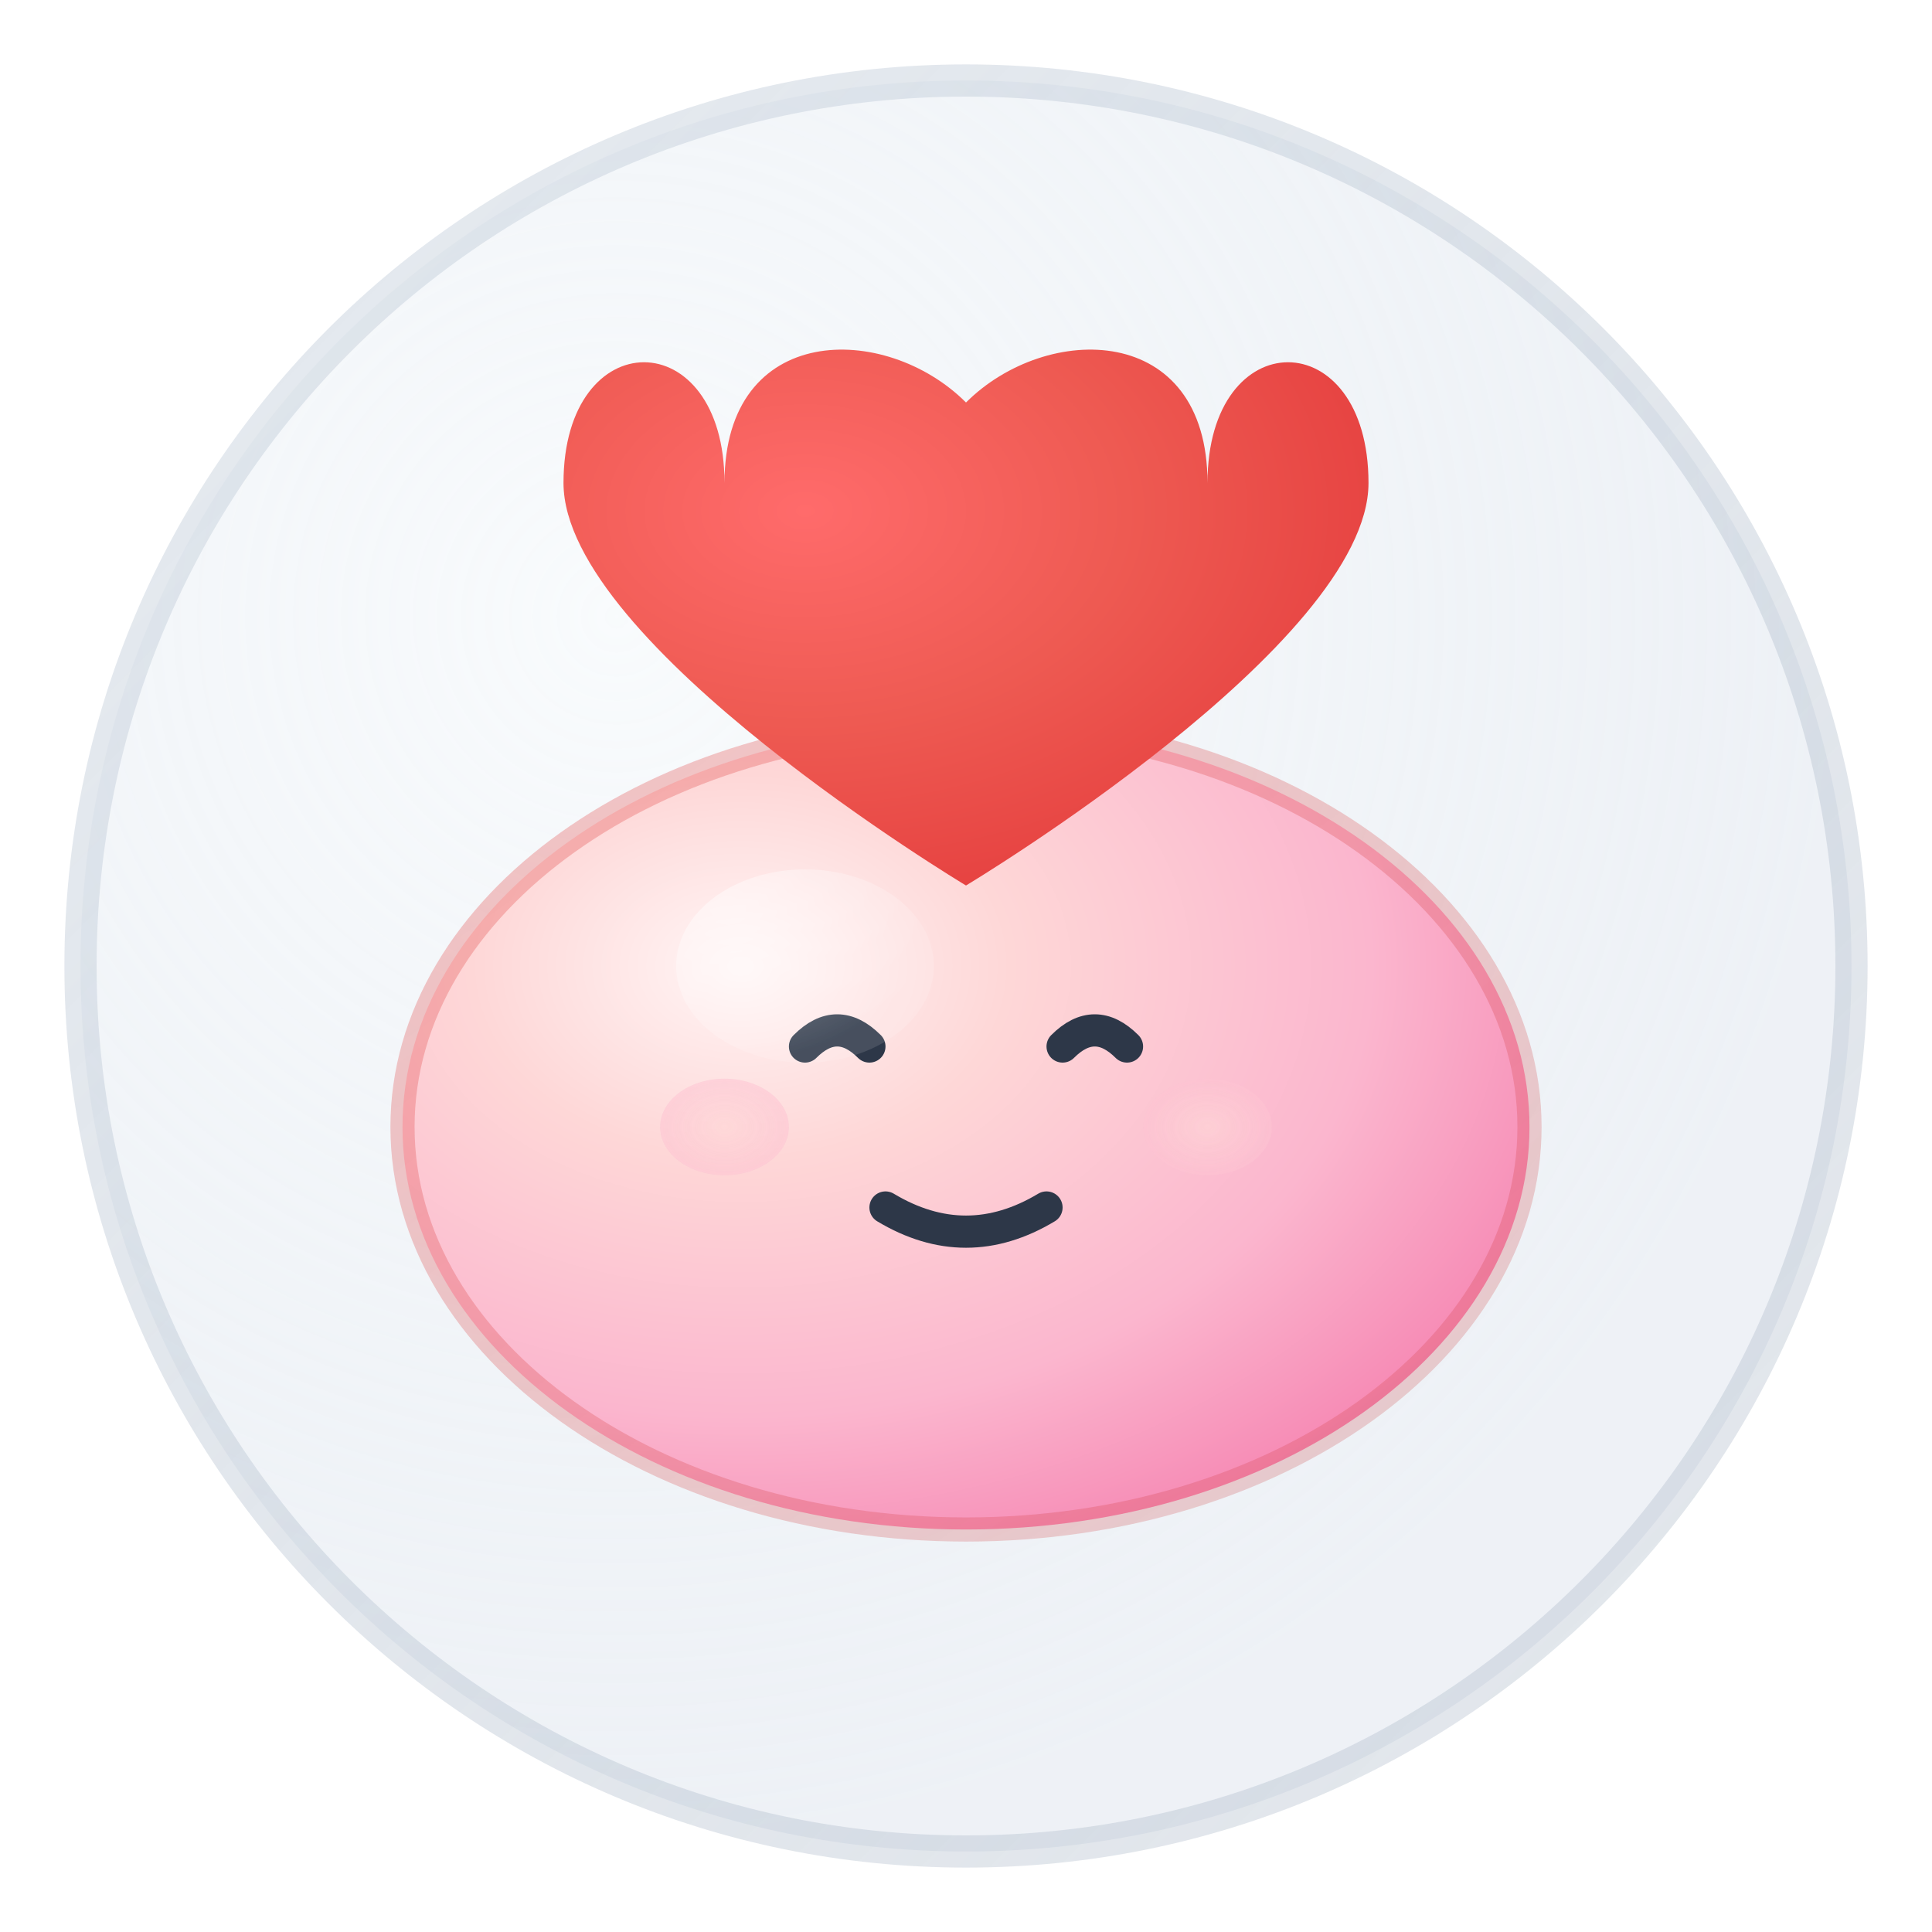
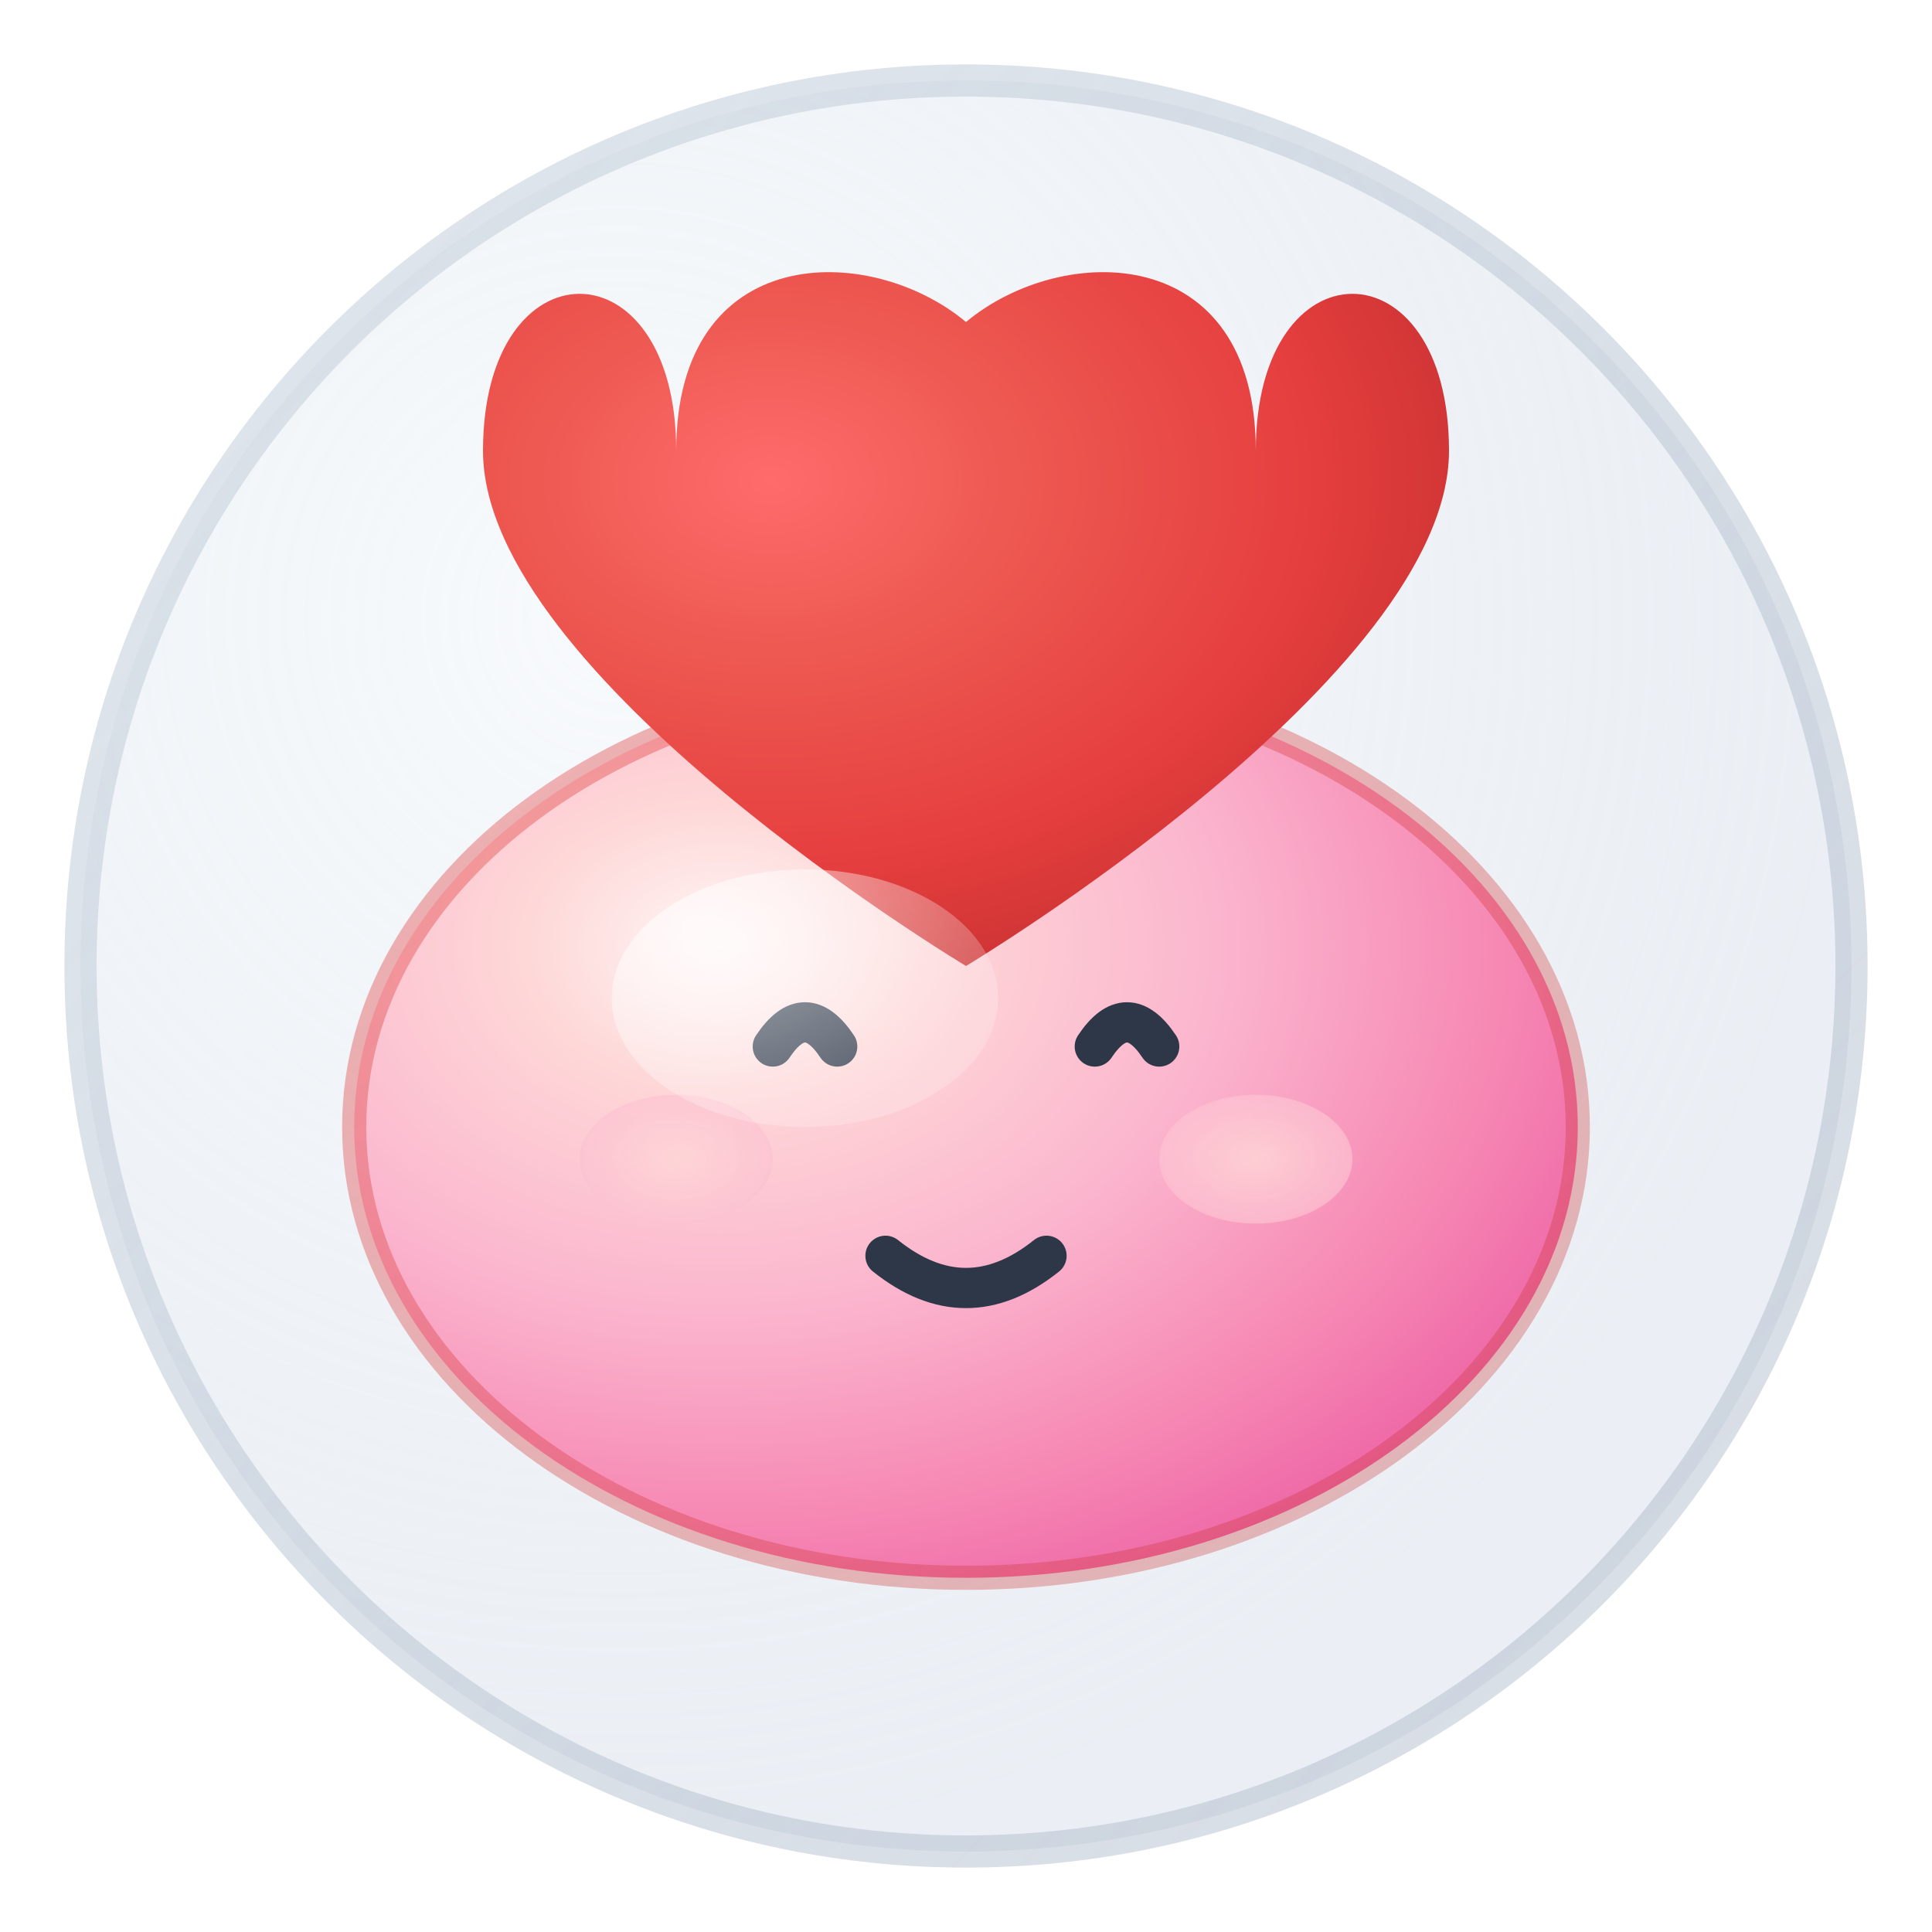
<svg xmlns="http://www.w3.org/2000/svg" width="120" height="120" viewBox="0 0 120 120" fill="none">
  <circle cx="60" cy="60" r="55" fill="url(#gradient1)" stroke="url(#gradient2)" stroke-width="2" />
-   <ellipse cx="60" cy="70" rx="35" ry="25" fill="url(#mochiGradient)" stroke="url(#mochiStroke)" stroke-width="1.5" />
-   <path d="M50 65 Q52 63 54 65" stroke="#2D3748" stroke-width="2" fill="none" stroke-linecap="round" />
-   <path d="M66 65 Q68 63 70 65" stroke="#2D3748" stroke-width="2" fill="none" stroke-linecap="round" />
-   <path d="M55 75 Q60 78 65 75" stroke="#2D3748" stroke-width="2" fill="none" stroke-linecap="round" />
-   <ellipse cx="45" cy="70" rx="4" ry="3" fill="url(#blushGradient)" opacity="0.8" />
-   <ellipse cx="75" cy="70" rx="4" ry="3" fill="url(#blushGradient)" opacity="0.8" />
-   <path d="M60 25 C55 20, 45 20, 45 30 C45 20, 35 20, 35 30 C35 40, 60 55, 60 55 C60 55, 85 40, 85 30 C85 20, 75 20, 75 30 C75 20, 65 20, 60 25 Z" fill="url(#heartGradient)" />
-   <ellipse cx="50" cy="60" rx="8" ry="6" fill="url(#highlightGradient)" opacity="0.6" />
+   <ellipse cx="60" cy="70" rx="38" ry="28" fill="url(#mochiGradient)" stroke="url(#mochiStroke)" stroke-width="1.5" />
+   <path d="M48 65 Q50 62 52 65 Q54 68 52 65" stroke="#2D3748" stroke-width="2.5" fill="none" stroke-linecap="round" />
+   <path d="M68 65 Q70 62 72 65 Q74 68 72 65" stroke="#2D3748" stroke-width="2.5" fill="none" stroke-linecap="round" />
+   <path d="M55 78 Q60 82 65 78" stroke="#2D3748" stroke-width="2.5" fill="none" stroke-linecap="round" />
+   <ellipse cx="42" cy="72" rx="6" ry="4" fill="url(#blushGradient)" opacity="0.9" />
+   <ellipse cx="78" cy="72" rx="6" ry="4" fill="url(#blushGradient)" opacity="0.9" />
+   <path d="M60 20 C54 15, 42 15, 42 28 C42 15, 30 15, 30 28 C30 42, 60 60, 60 60 C60 60, 90 42, 90 28 C90 15, 78 15, 78 28 C78 15, 66 15, 60 20 Z" fill="url(#heartGradient)" />
+   <ellipse cx="50" cy="62" rx="12" ry="8" fill="url(#highlightGradient)" opacity="0.7" />
  <defs>
    <radialGradient id="gradient1" cx="0.3" cy="0.3" r="0.7">
-       <stop offset="0%" stop-color="#F7FAFC" stop-opacity="0.8" />
-       <stop offset="100%" stop-color="#E2E8F0" stop-opacity="0.6" />
+       <stop offset="0%" stop-color="#F7FAFC" stop-opacity="0.9" />
+       <stop offset="100%" stop-color="#E2E8F0" stop-opacity="0.7" />
    </radialGradient>
    <linearGradient id="gradient2" x1="0%" y1="0%" x2="100%" y2="100%">
-       <stop offset="0%" stop-color="#CBD5E0" stop-opacity="0.5" />
-       <stop offset="100%" stop-color="#A0AEC0" stop-opacity="0.3" />
+       <stop offset="0%" stop-color="#CBD5E0" stop-opacity="0.6" />
+       <stop offset="100%" stop-color="#A0AEC0" stop-opacity="0.4" />
    </linearGradient>
    <radialGradient id="mochiGradient" cx="0.3" cy="0.3" r="0.8">
      <stop offset="0%" stop-color="#FFF5F5" />
-       <stop offset="30%" stop-color="#FED7D7" />
-       <stop offset="70%" stop-color="#FBB6CE" />
-       <stop offset="100%" stop-color="#F687B3" />
+       <stop offset="20%" stop-color="#FED7D7" />
+       <stop offset="50%" stop-color="#FBB6CE" />
+       <stop offset="80%" stop-color="#F687B3" />
+       <stop offset="100%" stop-color="#ED64A6" />
    </radialGradient>
    <linearGradient id="mochiStroke" x1="0%" y1="0%" x2="100%" y2="100%">
-       <stop offset="0%" stop-color="#E53E3E" stop-opacity="0.3" />
-       <stop offset="100%" stop-color="#C53030" stop-opacity="0.2" />
+       <stop offset="0%" stop-color="#E53E3E" stop-opacity="0.4" />
+       <stop offset="100%" stop-color="#C53030" stop-opacity="0.3" />
    </linearGradient>
    <radialGradient id="blushGradient" cx="0.5" cy="0.5" r="0.8">
-       <stop offset="0%" stop-color="#FED7D7" stop-opacity="0.8" />
-       <stop offset="100%" stop-color="#FBB6CE" stop-opacity="0.6" />
+       <stop offset="0%" stop-color="#FED7D7" stop-opacity="0.9" />
+       <stop offset="100%" stop-color="#FBB6CE" stop-opacity="0.7" />
    </radialGradient>
    <radialGradient id="heartGradient" cx="0.3" cy="0.3" r="0.8">
      <stop offset="0%" stop-color="#FF6B6B" />
-       <stop offset="50%" stop-color="#EE5A52" />
-       <stop offset="100%" stop-color="#E53E3E" />
+       <stop offset="30%" stop-color="#EE5A52" />
+       <stop offset="70%" stop-color="#E53E3E" />
+       <stop offset="100%" stop-color="#C53030" />
    </radialGradient>
    <radialGradient id="highlightGradient" cx="0.2" cy="0.2" r="0.8">
-       <stop offset="0%" stop-color="#FFFFFF" stop-opacity="0.8" />
-       <stop offset="100%" stop-color="#FFFFFF" stop-opacity="0.2" />
+       <stop offset="0%" stop-color="#FFFFFF" stop-opacity="0.9" />
+       <stop offset="100%" stop-color="#FFFFFF" stop-opacity="0.3" />
    </radialGradient>
  </defs>
</svg>
